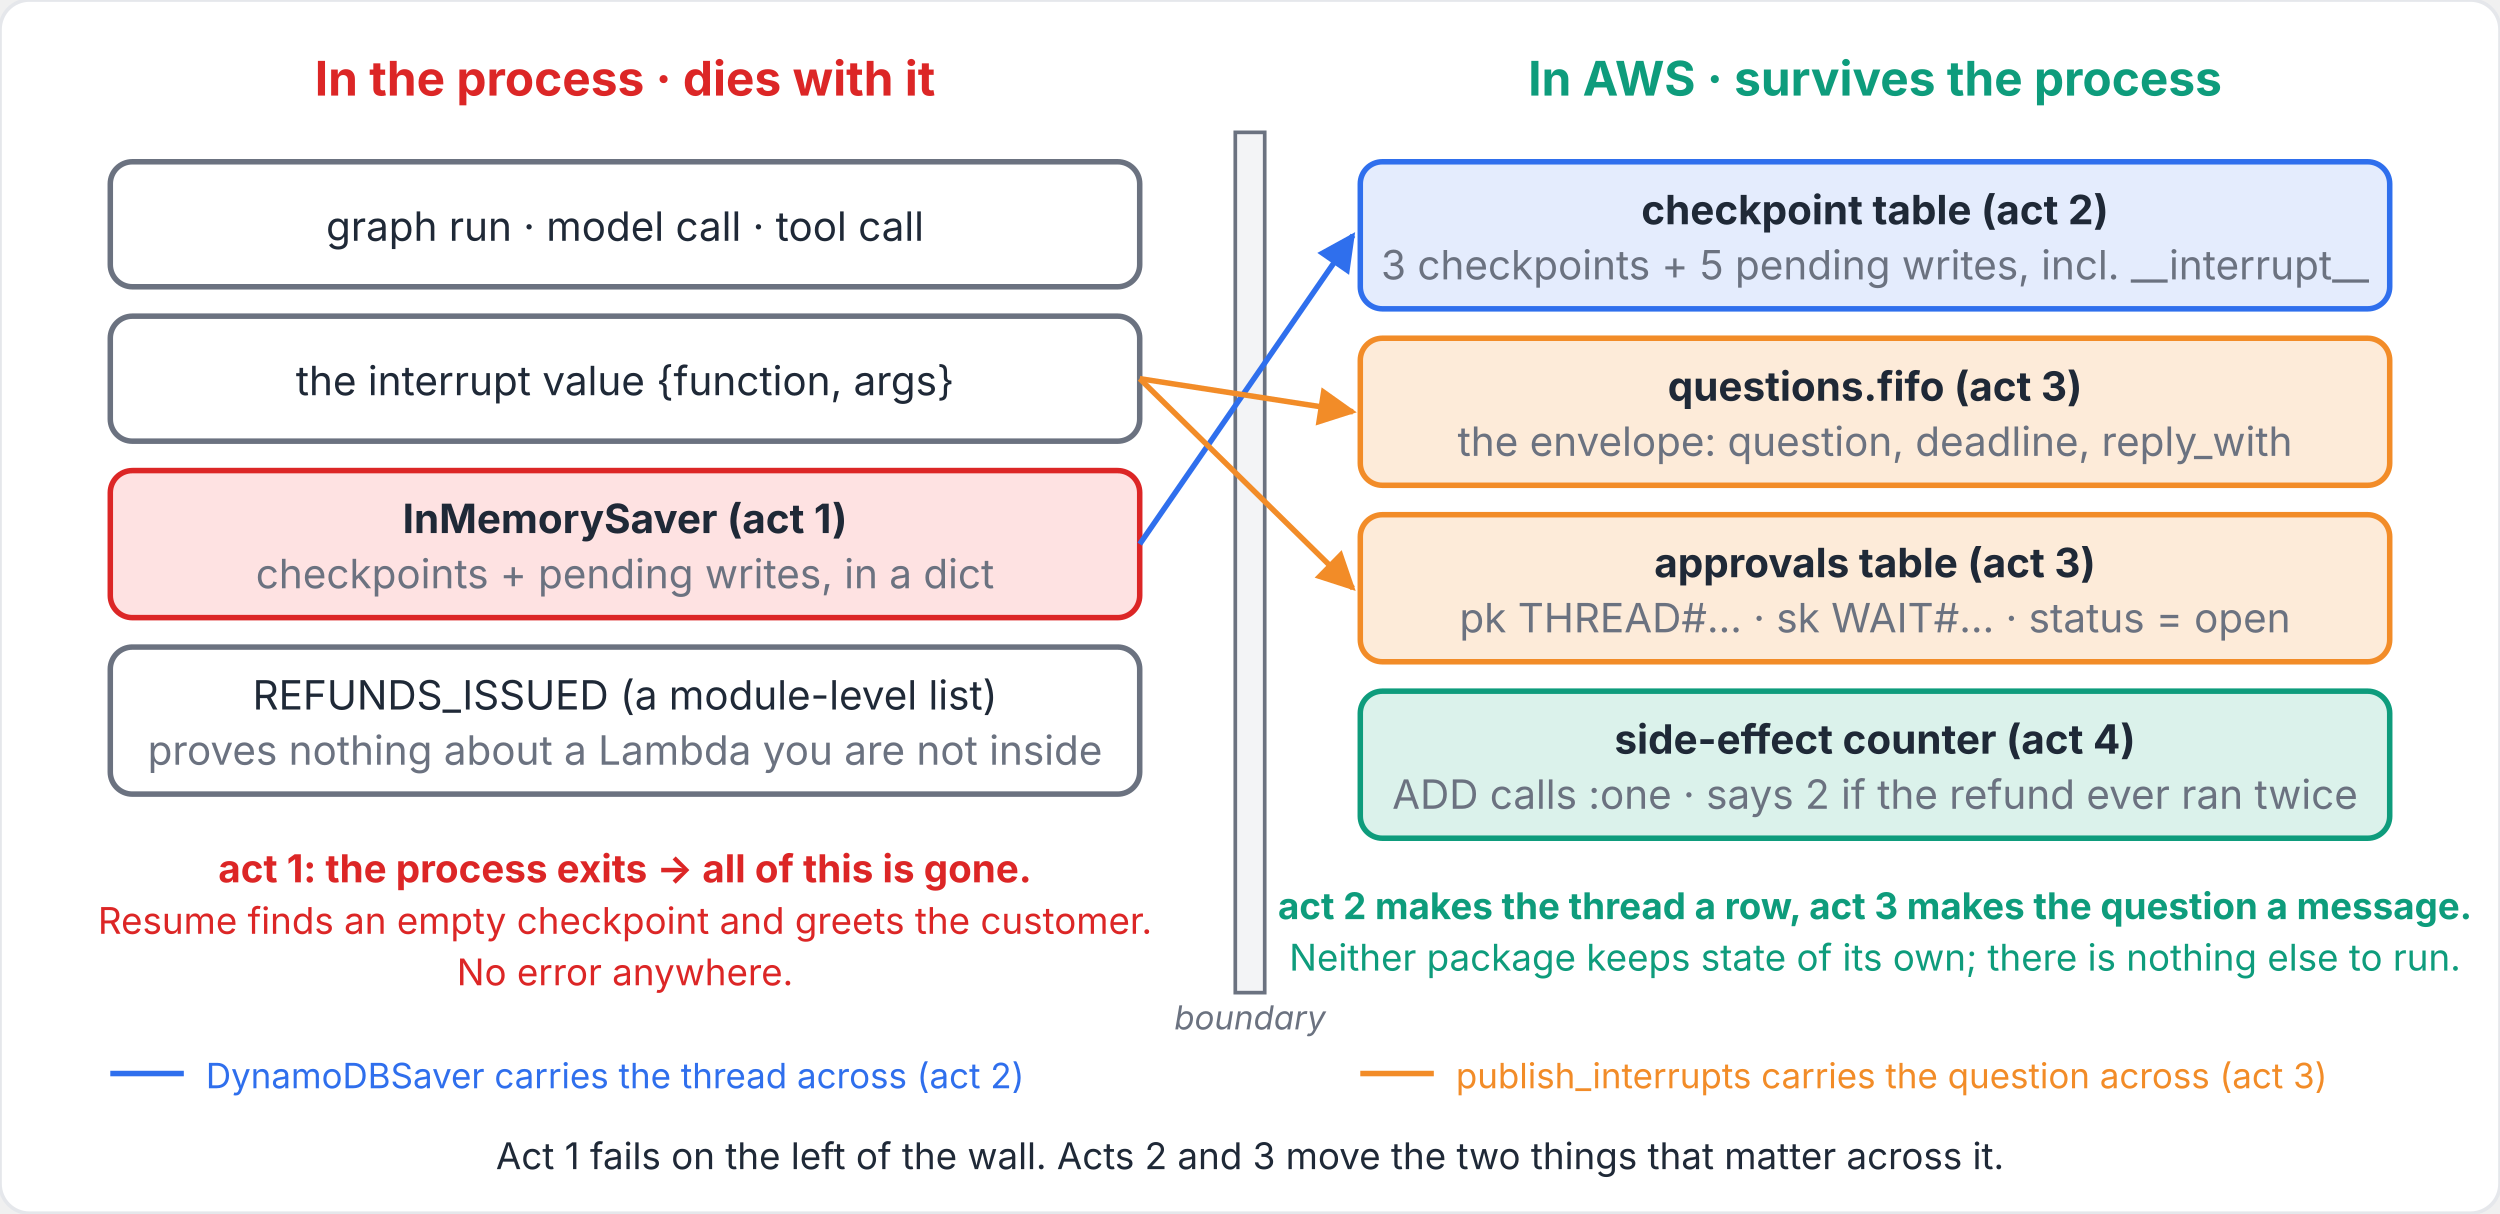
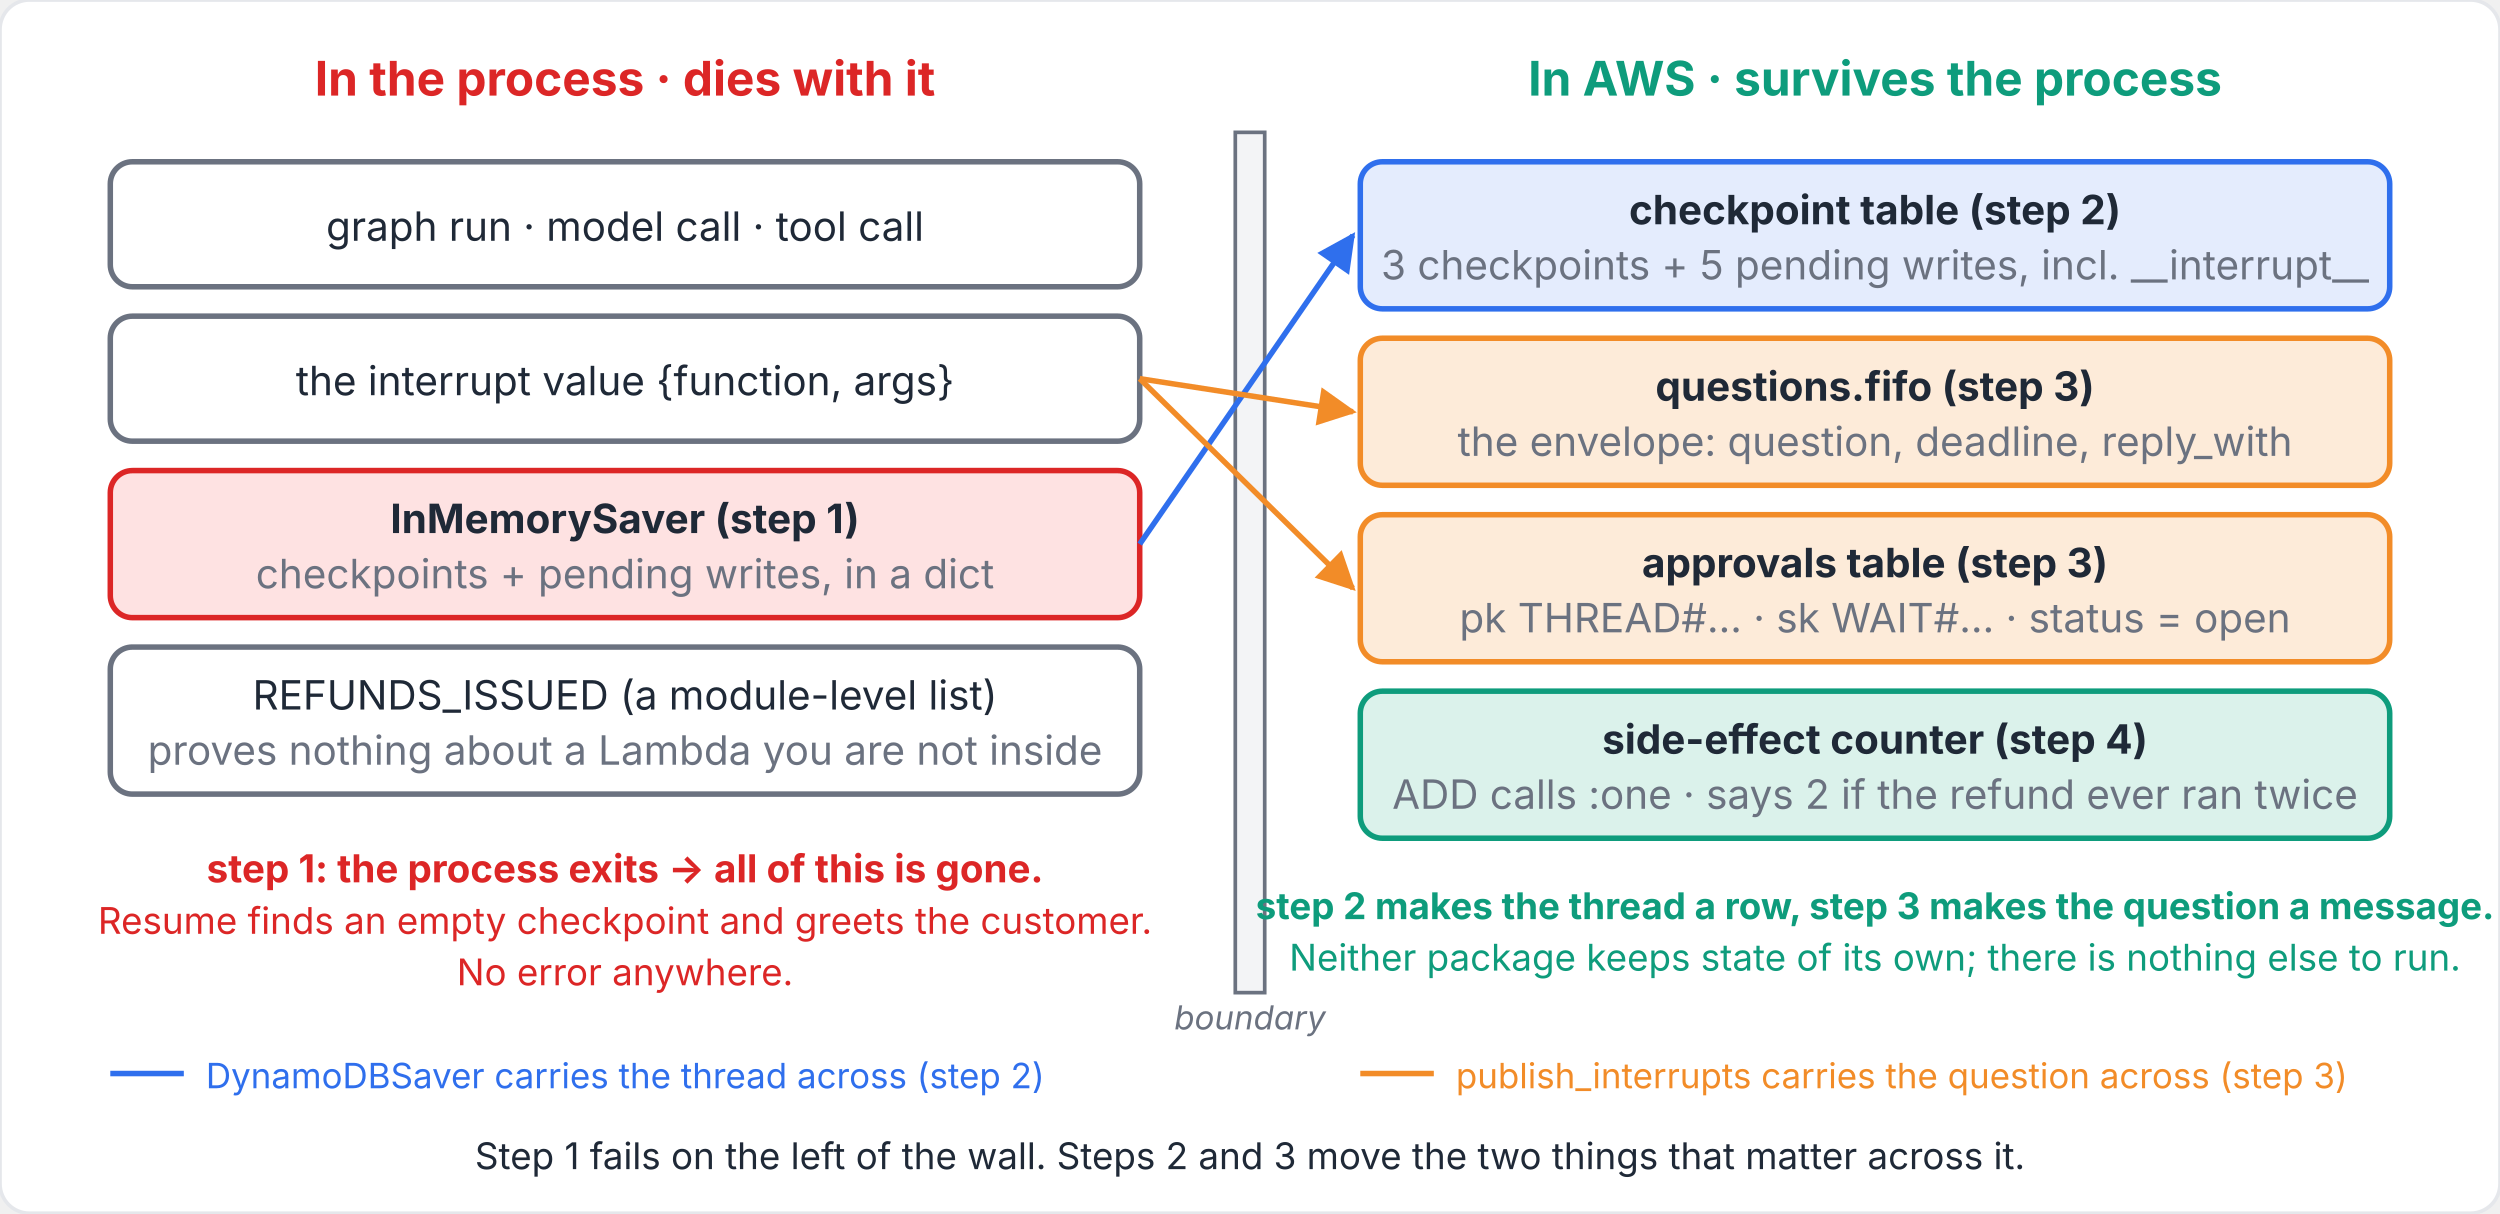
- <svg xmlns="http://www.w3.org/2000/svg" viewBox="0 0 680 330" width="680" height="330" role="img" aria-label="A wall separates what lives in the Lambda process and dies with it (the graph run, the interrupt value, InMemorySaver, a module-level list) from what lives in AWS and survives (the checkpoint table, the questions queue, the approvals table, the side-effect counter). DynamoDBSaver carries the parked thread across the wall in act 2; publish_interrupts carries the question across in act 3." font-family="Inter, 'Helvetica Neue', Helvetica, Arial, sans-serif" font-size="12">
+ <svg xmlns="http://www.w3.org/2000/svg" viewBox="0 0 680 330" width="680" height="330" role="img" aria-label="A wall separates what lives in the Lambda process and dies with it (the graph run, the interrupt value, InMemorySaver, a module-level list) from what lives in AWS and survives (the checkpoint table, the questions queue, the approvals table, the side-effect counter). DynamoDBSaver carries the parked thread across the wall in step 2; publish_interrupts carries the question across in step 3." font-family="Inter, 'Helvetica Neue', Helvetica, Arial, sans-serif" font-size="12">
  <defs>
    <marker id="a" viewBox="0 0 10 10" refX="9" refY="5" markerWidth="7" markerHeight="7" orient="auto-start-reverse">
      <path d="M0 0L10 5L0 10z" fill="#6B7280" />
    </marker>
    <marker id="ao" viewBox="0 0 10 10" refX="9" refY="5" markerWidth="7" markerHeight="7" orient="auto-start-reverse">
      <path d="M0 0L10 5L0 10z" fill="#F28C28" />
    </marker>
    <marker id="ag" viewBox="0 0 10 10" refX="9" refY="5" markerWidth="7" markerHeight="7" orient="auto-start-reverse">
      <path d="M0 0L10 5L0 10z" fill="#0E9C7C" />
    </marker>
    <marker id="ab" viewBox="0 0 10 10" refX="9" refY="5" markerWidth="7" markerHeight="7" orient="auto-start-reverse">
      <path d="M0 0L10 5L0 10z" fill="#2F6FED" />
    </marker>
  </defs>
  <rect width="680" height="330" rx="8" fill="#FFFFFF" stroke="#E5E7EB" />
  <text x="170" y="26" text-anchor="middle" font-size="13" font-weight="bold" fill="#DC2626">In the process · dies with it</text>
  <text x="510" y="26" text-anchor="middle" font-size="13" font-weight="bold" fill="#0E9C7C">In AWS · survives the process</text>
  <rect x="336" y="36" width="8" height="234" fill="#F3F4F6" stroke="#6B7280" />
  <text x="340" y="280" text-anchor="middle" font-size="9" font-weight="normal" fill="#6B7280" font-style="italic">boundary</text>
  <rect x="30" y="44" width="280" height="34" rx="6" fill="#FFFFFF" stroke="#6B7280" stroke-width="1.5" />
  <text x="170.0" y="65.5" text-anchor="middle" font-size="11" font-weight="normal" fill="#1F2937">graph run · model call · tool call</text>
  <rect x="30" y="86" width="280" height="34" rx="6" fill="#FFFFFF" stroke="#6B7280" stroke-width="1.5" />
  <text x="170.0" y="107.5" text-anchor="middle" font-size="11" font-weight="normal" fill="#1F2937">the interrupt value  {function, args}</text>
  <rect x="30" y="128" width="280" height="40" rx="6" fill="#FEE2E2" stroke="#DC2626" stroke-width="1.5" />
-   <text x="170.0" y="145.0" text-anchor="middle" font-size="11" font-weight="bold" fill="#1F2937">InMemorySaver  (act 1)</text>
+   <text x="170.0" y="145.0" text-anchor="middle" font-size="11" font-weight="bold" fill="#1F2937">InMemorySaver  (step 1)</text>
  <text x="170.0" y="160.0" text-anchor="middle" font-size="11" font-weight="normal" fill="#6B7280">checkpoints + pending writes, in a dict</text>
  <rect x="30" y="176" width="280" height="40" rx="6" fill="#FFFFFF" stroke="#6B7280" stroke-width="1.5" />
  <text x="170.0" y="193.0" text-anchor="middle" font-size="11" font-weight="normal" fill="#1F2937">REFUNDS_ISSUED  (a module-level list)</text>
  <text x="170.0" y="208.0" text-anchor="middle" font-size="11" font-weight="normal" fill="#6B7280">proves nothing about a Lambda you are not inside</text>
-   <text x="170" y="240" text-anchor="middle" font-size="10.5" font-weight="bold" fill="#DC2626">act 1: the process exits → all of this is gone.</text>
+   <text x="170" y="240" text-anchor="middle" font-size="10.5" font-weight="bold" fill="#DC2626">step 1: the process exits → all of this is gone.</text>
  <text x="170" y="254" text-anchor="middle" font-size="10" font-weight="normal" fill="#DC2626">Resume finds an empty checkpoint and greets the customer.</text>
  <text x="170" y="268" text-anchor="middle" font-size="10" font-weight="normal" fill="#DC2626">No error anywhere.</text>
  <rect x="370" y="44" width="280" height="40" rx="6" fill="#E4ECFD" stroke="#2F6FED" stroke-width="1.5" />
-   <text x="510.0" y="61.0" text-anchor="middle" font-size="11" font-weight="bold" fill="#1F2937">checkpoint table  (act 2)</text>
+   <text x="510.0" y="61.0" text-anchor="middle" font-size="11" font-weight="bold" fill="#1F2937">checkpoint table  (step 2)</text>
  <text x="510.0" y="76.0" text-anchor="middle" font-size="11" font-weight="normal" fill="#6B7280">3 checkpoints + 5 pending writes, incl. __interrupt__</text>
  <rect x="370" y="92" width="280" height="40" rx="6" fill="#FDEBD9" stroke="#F28C28" stroke-width="1.5" />
-   <text x="510.0" y="109.0" text-anchor="middle" font-size="11" font-weight="bold" fill="#1F2937">questions.fifo  (act 3)</text>
+   <text x="510.0" y="109.0" text-anchor="middle" font-size="11" font-weight="bold" fill="#1F2937">questions.fifo  (step 3)</text>
  <text x="510.0" y="124.0" text-anchor="middle" font-size="11" font-weight="normal" fill="#6B7280">the envelope: question, deadline, reply_with</text>
  <rect x="370" y="140" width="280" height="40" rx="6" fill="#FDEBD9" stroke="#F28C28" stroke-width="1.5" />
-   <text x="510.0" y="157.0" text-anchor="middle" font-size="11" font-weight="bold" fill="#1F2937">approvals table  (act 3)</text>
+   <text x="510.0" y="157.0" text-anchor="middle" font-size="11" font-weight="bold" fill="#1F2937">approvals table  (step 3)</text>
  <text x="510.0" y="172.0" text-anchor="middle" font-size="11" font-weight="normal" fill="#6B7280">pk THREAD#… · sk WAIT#… · status = open</text>
  <rect x="370" y="188" width="280" height="40" rx="6" fill="#DBF2EB" stroke="#0E9C7C" stroke-width="1.5" />
-   <text x="510.0" y="205.0" text-anchor="middle" font-size="11" font-weight="bold" fill="#1F2937">side-effect counter  (act 4)</text>
+   <text x="510.0" y="205.0" text-anchor="middle" font-size="11" font-weight="bold" fill="#1F2937">side-effect counter  (step 4)</text>
  <text x="510.0" y="220.0" text-anchor="middle" font-size="11" font-weight="normal" fill="#6B7280">ADD calls :one · says 2 if the refund ever ran twice</text>
  <polyline points="310,148 368,64" fill="none" stroke="#2F6FED" stroke-width="1.5" marker-end="url(#ab)" />
  <polyline points="310,103 368,112" fill="none" stroke="#F28C28" stroke-width="1.5" marker-end="url(#ao)" />
  <polyline points="310,103 368,160" fill="none" stroke="#F28C28" stroke-width="1.5" marker-end="url(#ao)" />
  <line x1="30" y1="292" x2="50" y2="292" stroke="#2F6FED" stroke-width="1.5" />
-   <text x="56" y="296" text-anchor="start" font-size="9.5" font-weight="normal" fill="#2F6FED">DynamoDBSaver carries the thread across (act 2)</text>
+   <text x="56" y="296" text-anchor="start" font-size="9.5" font-weight="normal" fill="#2F6FED">DynamoDBSaver carries the thread across (step 2)</text>
  <line x1="370" y1="292" x2="390" y2="292" stroke="#F28C28" stroke-width="1.5" />
-   <text x="396" y="296" text-anchor="start" font-size="9.5" font-weight="normal" fill="#F28C28">publish_interrupts carries the question across (act 3)</text>
-   <text x="510" y="250" text-anchor="middle" font-size="10" font-weight="bold" fill="#0E9C7C">act 2 makes the thread a row, act 3 makes the question a message.</text>
+   <text x="396" y="296" text-anchor="start" font-size="9.5" font-weight="normal" fill="#F28C28">publish_interrupts carries the question across (step 3)</text>
+   <text x="510" y="250" text-anchor="middle" font-size="10" font-weight="bold" fill="#0E9C7C">step 2 makes the thread a row, step 3 makes the question a message.</text>
  <text x="510" y="264" text-anchor="middle" font-size="10" font-weight="normal" fill="#0E9C7C">Neither package keeps state of its own; there is nothing else to run.</text>
-   <text x="340" y="318" text-anchor="middle" font-size="10" font-weight="normal" fill="#1F2937">Act 1 fails on the left of the wall. Acts 2 and 3 move the two things that matter across it.</text>
+   <text x="340" y="318" text-anchor="middle" font-size="10" font-weight="normal" fill="#1F2937">Step 1 fails on the left of the wall. Steps 2 and 3 move the two things that matter across it.</text>
</svg>
